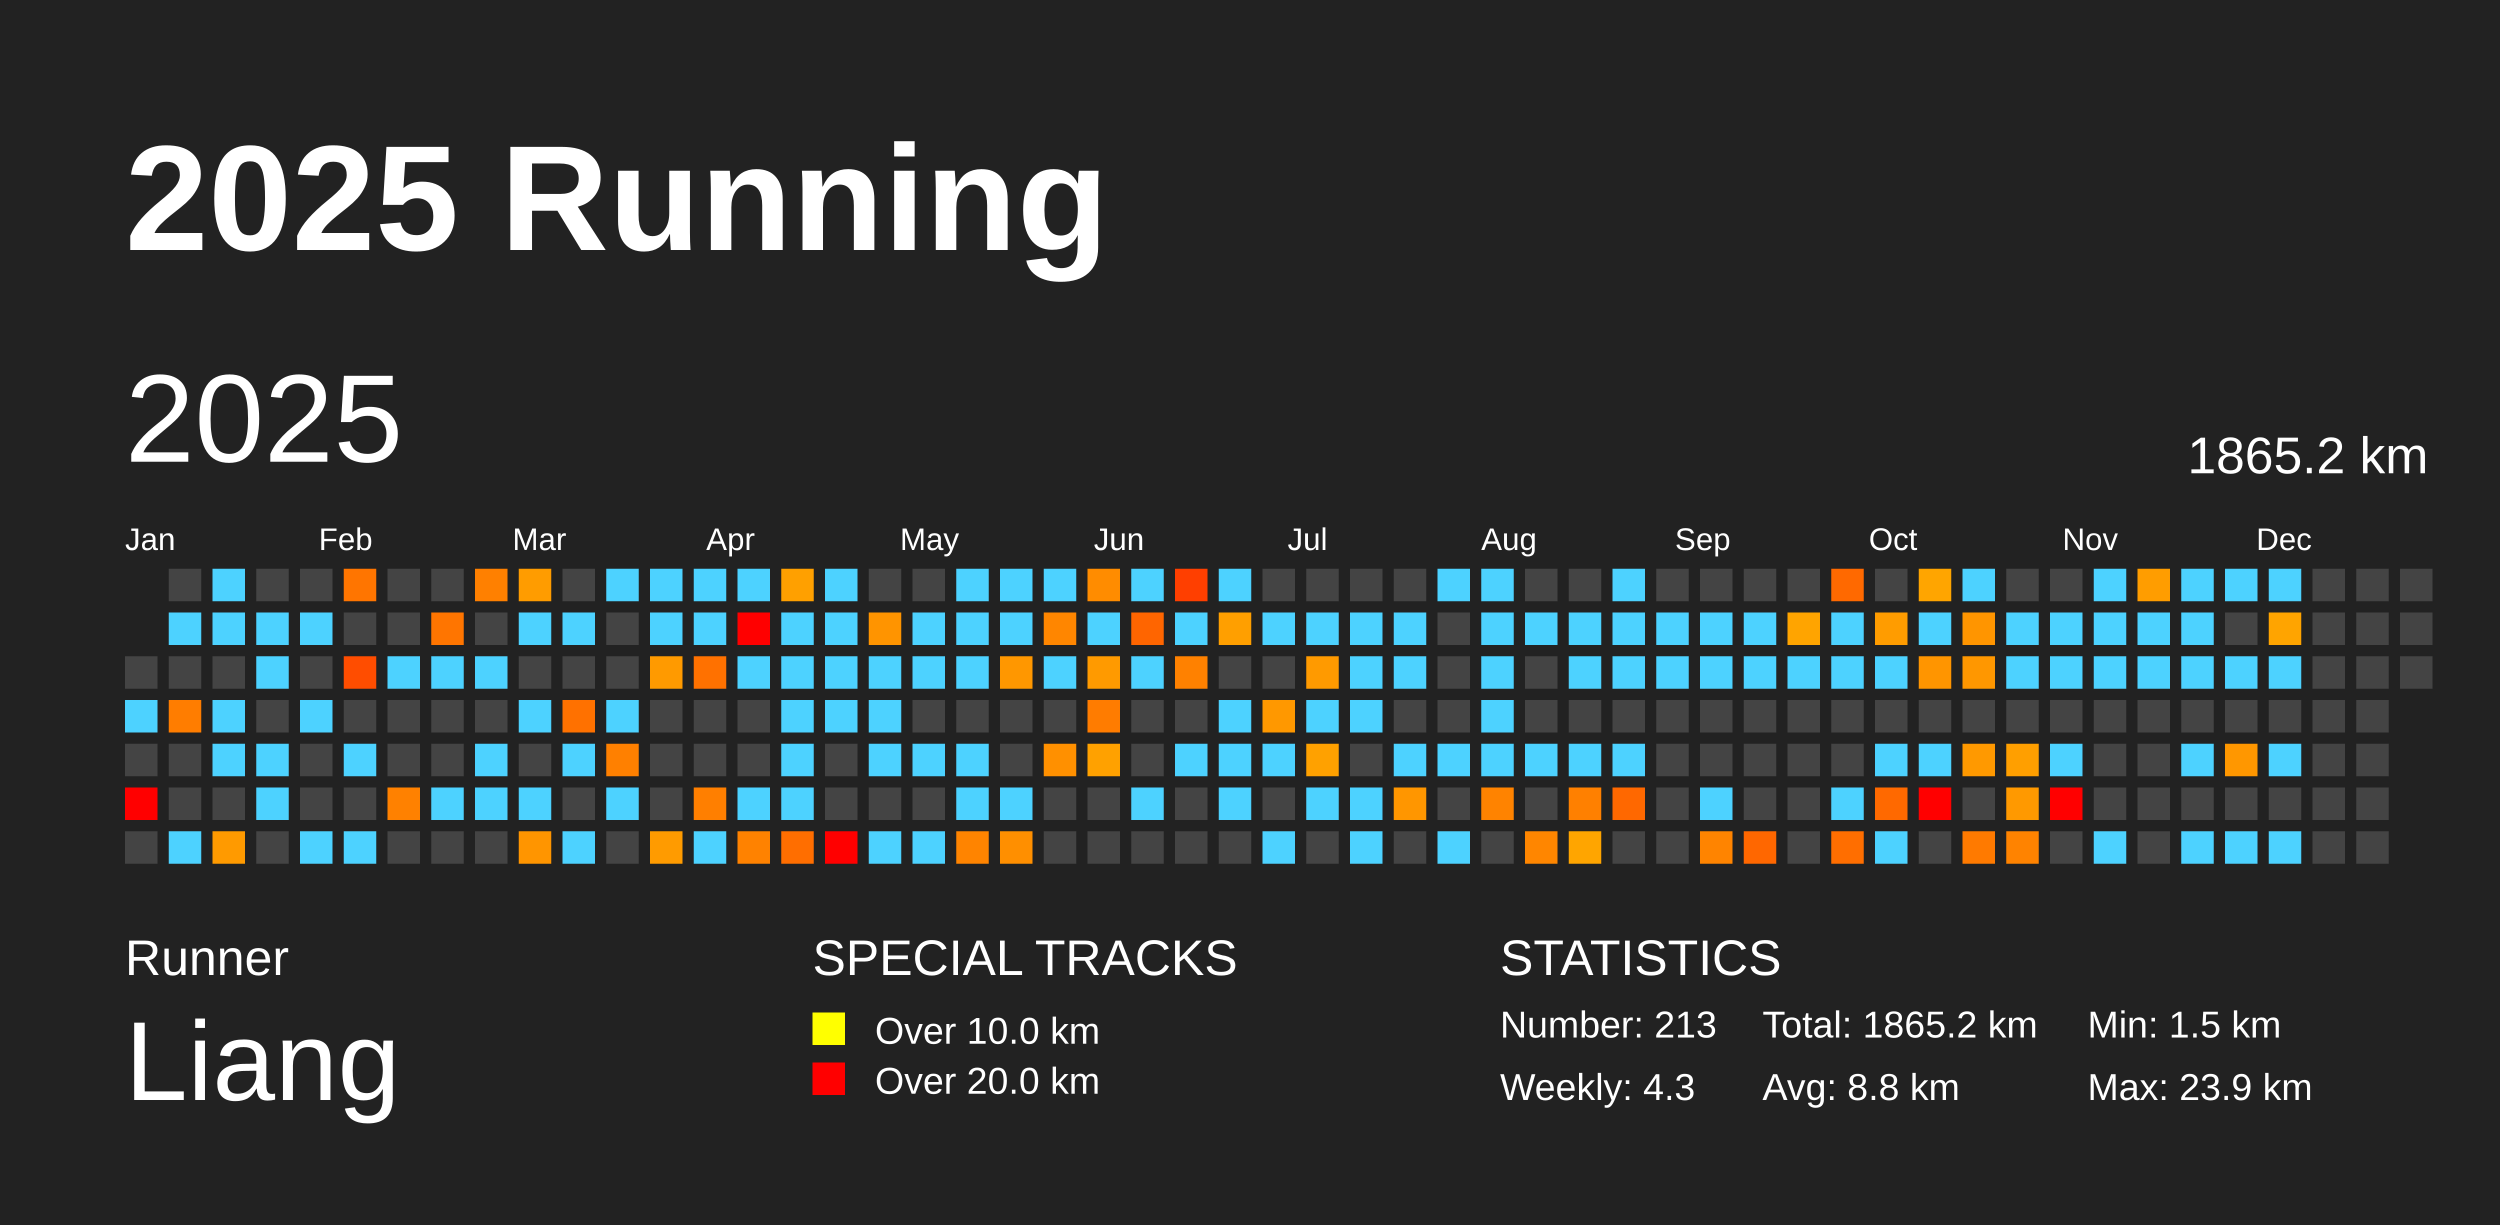
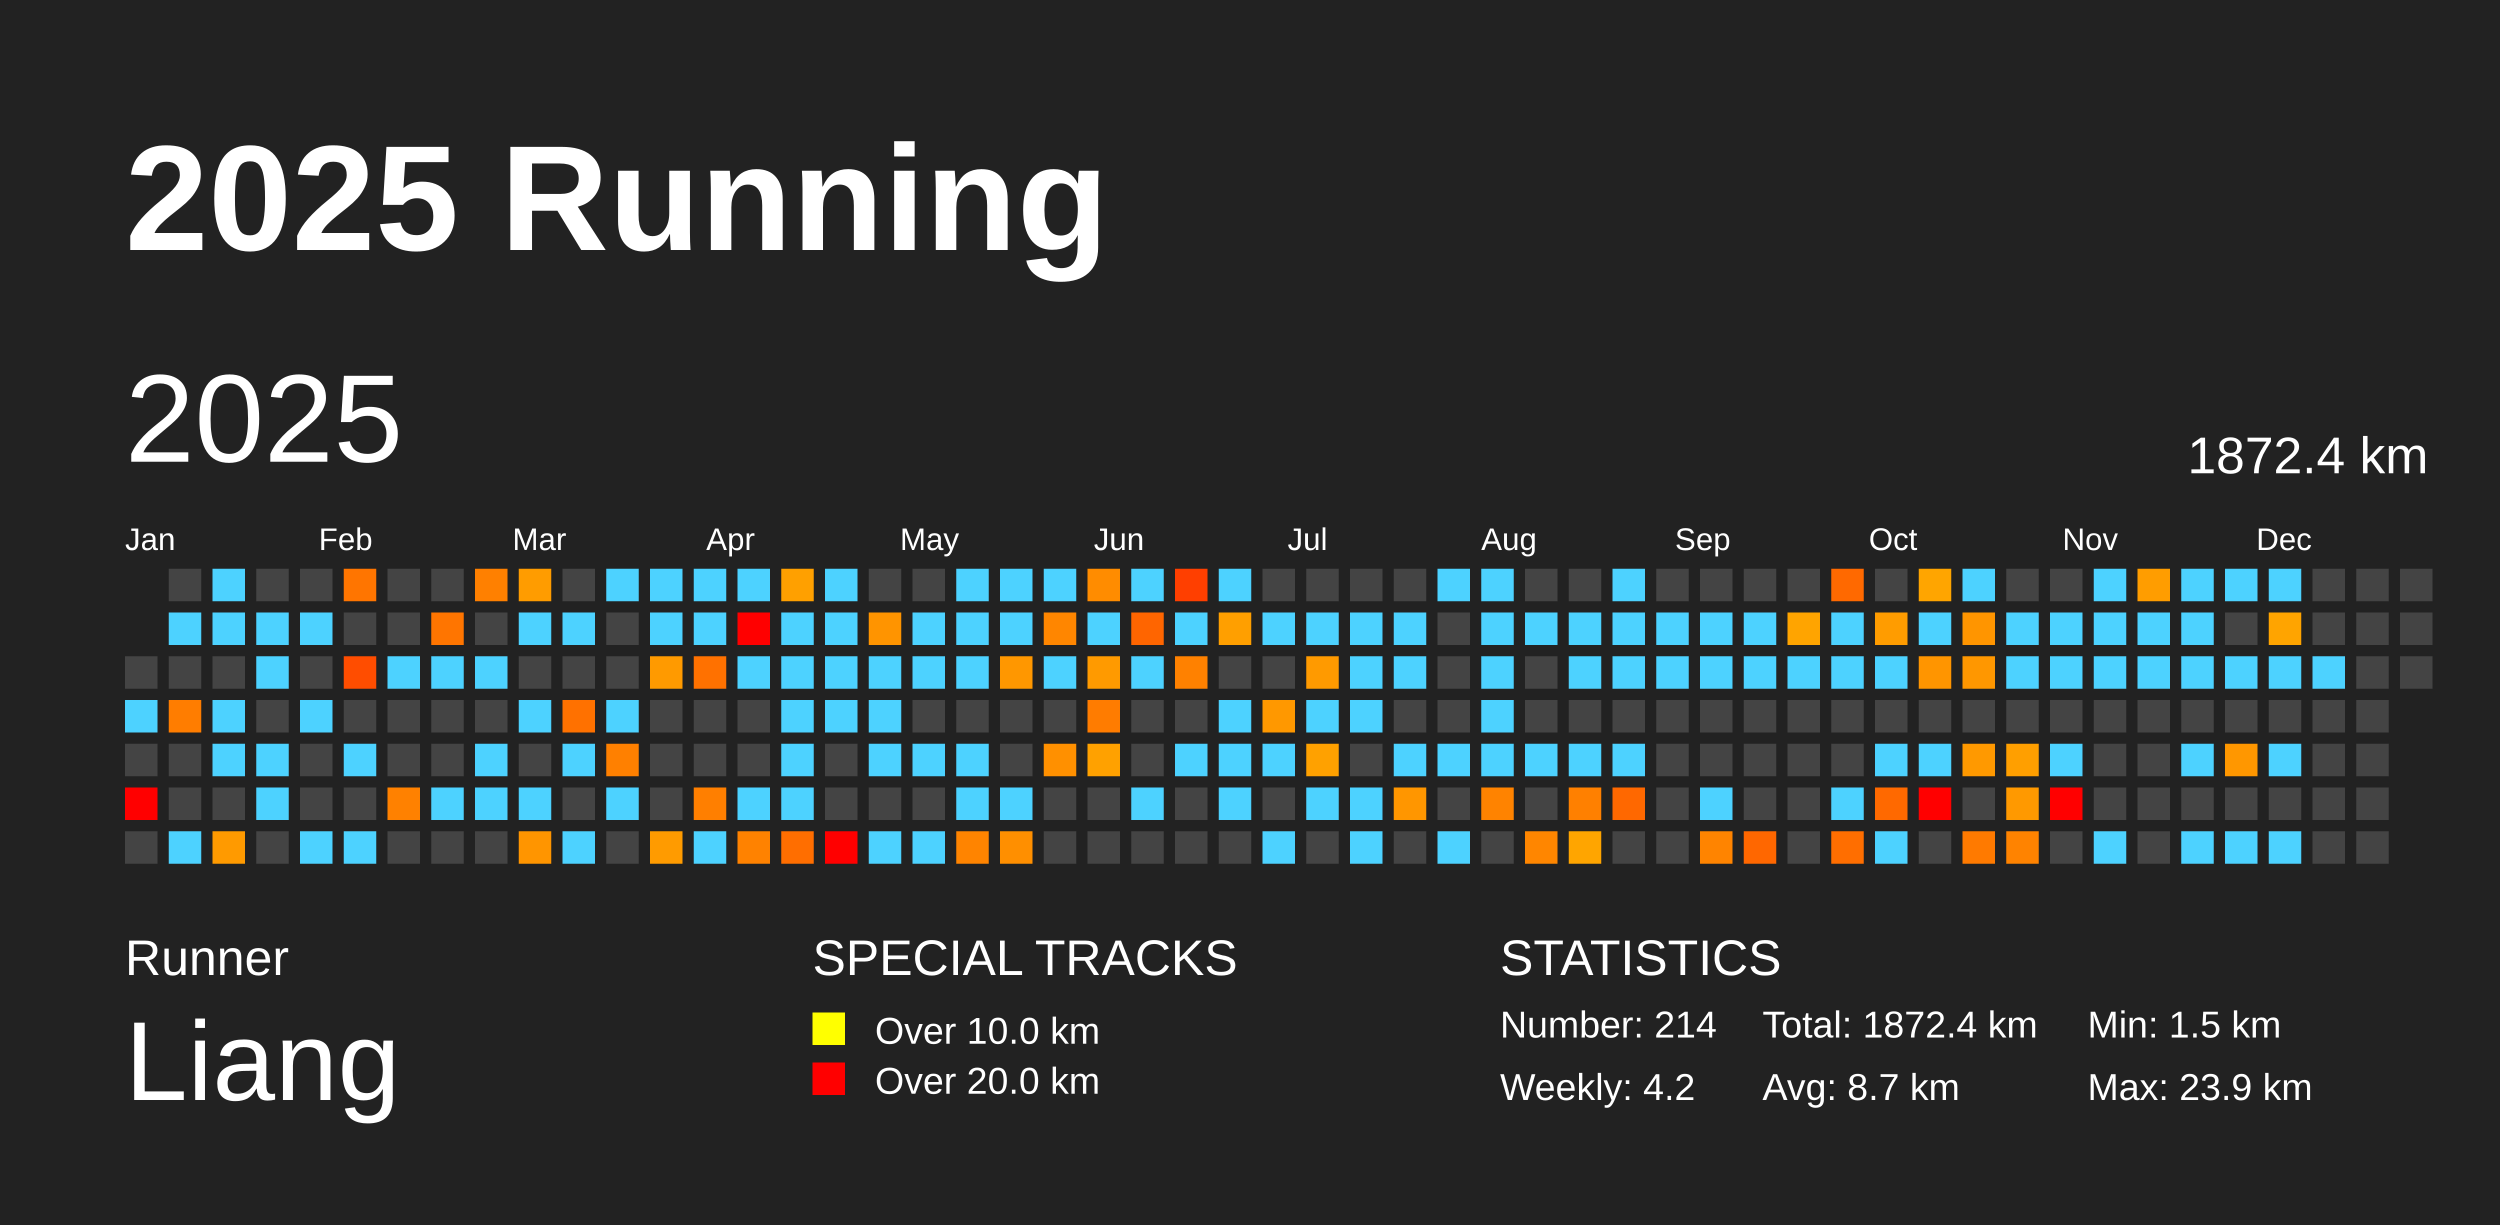
<svg xmlns="http://www.w3.org/2000/svg" baseProfile="full" height="98mm" version="1.1" viewBox="0,0,200,98" width="200mm">
  <defs />
  <rect fill="#222222" height="98" width="200" x="0" y="0" />
  <text fill="#FFFFFF" style="font-size:12px; font-family:Arial; font-weight:bold;" x="10" y="20">2025 Running</text>
  <text fill="#FFFFFF" style="font-size:4px; font-family:Arial" x="10" y="78">Runner</text>
  <text fill="#FFFFFF" style="font-size:9px; font-family:Arial" x="10" y="88">Liang</text>
  <text fill="#FFFFFF" style="font-size:4px; font-family:Arial" x="65" y="78">SPECIAL TRACKS</text>
  <rect fill="yellow" height="2.6" width="2.6" x="65" y="81" />
  <text fill="#FFFFFF" style="font-size:3px; font-family:Arial" x="70" y="83.5">Over 10.0 km</text>
  <rect fill="red" height="2.6" width="2.6" x="65" y="85" />
  <text fill="#FFFFFF" style="font-size:3px; font-family:Arial" x="70" y="87.5">Over 20.0 km</text>
  <text fill="#FFFFFF" style="font-size:4px; font-family:Arial" x="120" y="78">STATISTICS</text>
-   <text fill="#FFFFFF" style="font-size:3px; font-family:Arial" x="120" y="83">Number: 213</text>
-   <text fill="#FFFFFF" style="font-size:3px; font-family:Arial" x="120" y="88">Weekly: 4.3</text>
-   <text fill="#FFFFFF" style="font-size:3px; font-family:Arial" x="141" y="83">Total: 1865.2 km</text>
-   <text fill="#FFFFFF" style="font-size:3px; font-family:Arial" x="141" y="88">Avg: 8.8 km</text>
+   <text fill="#FFFFFF" style="font-size:3px; font-family:Arial" x="120" y="83">Number: 214</text>
+   <text fill="#FFFFFF" style="font-size:3px; font-family:Arial" x="120" y="88">Weekly: 4.2</text>
+   <text fill="#FFFFFF" style="font-size:3px; font-family:Arial" x="141" y="83">Total: 1872.4 km</text>
+   <text fill="#FFFFFF" style="font-size:3px; font-family:Arial" x="141" y="88">Avg: 8.7 km</text>
  <text fill="#FFFFFF" style="font-size:3px; font-family:Arial" x="167" y="83">Min: 1.5 km</text>
  <text fill="#FFFFFF" style="font-size:3px; font-family:Arial" x="167" y="88">Max: 23.9 km</text>
  <text dominant-baseline="hanging" fill="#FFFFFF" style="font-size:10.0px; font-family:Arial;" x="10" y="30">2025</text>
-   <text dominant-baseline="hanging" fill="#FFFFFF" style="font-size:4.125px; font-family:Arial;" x="175" y="35">1865.2 km</text>
+   <text dominant-baseline="hanging" fill="#FFFFFF" style="font-size:4.125px; font-family:Arial;" x="175" y="35">1872.4 km</text>
  <text fill="#FFFFFF" style="font-size:2.5px; font-family:Arial" x="10.0" y="44">Jan</text>
  <text fill="#FFFFFF" style="font-size:2.5px; font-family:Arial" x="25.5" y="44">Feb</text>
  <text fill="#FFFFFF" style="font-size:2.5px; font-family:Arial" x="41.0" y="44">Mar</text>
  <text fill="#FFFFFF" style="font-size:2.5px; font-family:Arial" x="56.5" y="44">Apr</text>
  <text fill="#FFFFFF" style="font-size:2.5px; font-family:Arial" x="72.0" y="44">May</text>
  <text fill="#FFFFFF" style="font-size:2.5px; font-family:Arial" x="87.5" y="44">Jun</text>
  <text fill="#FFFFFF" style="font-size:2.5px; font-family:Arial" x="103.0" y="44">Jul</text>
  <text fill="#FFFFFF" style="font-size:2.5px; font-family:Arial" x="118.5" y="44">Aug</text>
  <text fill="#FFFFFF" style="font-size:2.5px; font-family:Arial" x="134.0" y="44">Sep</text>
  <text fill="#FFFFFF" style="font-size:2.5px; font-family:Arial" x="149.5" y="44">Oct</text>
  <text fill="#FFFFFF" style="font-size:2.5px; font-family:Arial" x="165.0" y="44">Nov</text>
  <text fill="#FFFFFF" style="font-size:2.5px; font-family:Arial" x="180.5" y="44">Dec</text>
  <rect fill="#444444" height="2.6" width="2.6" x="10.0" y="52.5" />
  <rect fill="#4dd2ff" height="2.6" width="2.6" x="10.0" y="56.0" />
  <rect fill="#444444" height="2.6" width="2.6" x="10.0" y="59.5" />
  <rect fill="red" height="2.6" width="2.6" x="10.0" y="63.0" />
  <rect fill="#444444" height="2.6" width="2.6" x="10.0" y="66.5" />
  <rect fill="#444444" height="2.6" width="2.6" x="13.5" y="45.5" />
  <rect fill="#4dd2ff" height="2.6" width="2.6" x="13.5" y="49.0" />
  <rect fill="#444444" height="2.6" width="2.6" x="13.5" y="52.5" />
  <rect fill="#ff7d00" height="2.6" width="2.6" x="13.5" y="56.0" />
  <rect fill="#444444" height="2.6" width="2.6" x="13.5" y="59.5" />
  <rect fill="#444444" height="2.6" width="2.6" x="13.5" y="63.0" />
  <rect fill="#4dd2ff" height="2.6" width="2.6" x="13.5" y="66.5" />
  <rect fill="#4dd2ff" height="2.6" width="2.6" x="17.0" y="45.5" />
  <rect fill="#4dd2ff" height="2.6" width="2.6" x="17.0" y="49.0" />
  <rect fill="#444444" height="2.6" width="2.6" x="17.0" y="52.5" />
  <rect fill="#4dd2ff" height="2.6" width="2.6" x="17.0" y="56.0" />
  <rect fill="#4dd2ff" height="2.6" width="2.6" x="17.0" y="59.5" />
  <rect fill="#444444" height="2.6" width="2.6" x="17.0" y="63.0" />
  <rect fill="#ff9a00" height="2.6" width="2.6" x="17.0" y="66.5" />
  <rect fill="#444444" height="2.6" width="2.6" x="20.5" y="45.5" />
  <rect fill="#4dd2ff" height="2.6" width="2.6" x="20.5" y="49.0" />
  <rect fill="#4dd2ff" height="2.6" width="2.6" x="20.5" y="52.5" />
  <rect fill="#444444" height="2.6" width="2.6" x="20.5" y="56.0" />
  <rect fill="#4dd2ff" height="2.6" width="2.6" x="20.5" y="59.5" />
  <rect fill="#4dd2ff" height="2.6" width="2.6" x="20.5" y="63.0" />
  <rect fill="#444444" height="2.6" width="2.6" x="20.5" y="66.5" />
  <rect fill="#444444" height="2.6" width="2.6" x="24.0" y="45.5" />
  <rect fill="#4dd2ff" height="2.6" width="2.6" x="24.0" y="49.0" />
  <rect fill="#444444" height="2.6" width="2.6" x="24.0" y="52.5" />
  <rect fill="#4dd2ff" height="2.6" width="2.6" x="24.0" y="56.0" />
  <rect fill="#444444" height="2.6" width="2.6" x="24.0" y="59.5" />
  <rect fill="#444444" height="2.6" width="2.6" x="24.0" y="63.0" />
  <rect fill="#4dd2ff" height="2.6" width="2.6" x="24.0" y="66.5" />
  <rect fill="#ff7500" height="2.6" width="2.6" x="27.5" y="45.5" />
  <rect fill="#444444" height="2.6" width="2.6" x="27.5" y="49.0" />
  <rect fill="#ff4d00" height="2.6" width="2.6" x="27.5" y="52.5" />
  <rect fill="#444444" height="2.6" width="2.6" x="27.5" y="56.0" />
  <rect fill="#4dd2ff" height="2.6" width="2.6" x="27.5" y="59.5" />
  <rect fill="#444444" height="2.6" width="2.6" x="27.5" y="63.0" />
  <rect fill="#4dd2ff" height="2.6" width="2.6" x="27.5" y="66.5" />
  <rect fill="#444444" height="2.6" width="2.6" x="31.0" y="45.5" />
  <rect fill="#444444" height="2.6" width="2.6" x="31.0" y="49.0" />
  <rect fill="#4dd2ff" height="2.6" width="2.6" x="31.0" y="52.5" />
  <rect fill="#444444" height="2.6" width="2.6" x="31.0" y="56.0" />
  <rect fill="#444444" height="2.6" width="2.6" x="31.0" y="59.5" />
  <rect fill="#ff8100" height="2.6" width="2.6" x="31.0" y="63.0" />
  <rect fill="#444444" height="2.6" width="2.6" x="31.0" y="66.5" />
  <rect fill="#444444" height="2.6" width="2.6" x="34.5" y="45.5" />
  <rect fill="#ff7500" height="2.6" width="2.6" x="34.5" y="49.0" />
  <rect fill="#4dd2ff" height="2.6" width="2.6" x="34.5" y="52.5" />
  <rect fill="#444444" height="2.6" width="2.6" x="34.5" y="56.0" />
  <rect fill="#444444" height="2.6" width="2.6" x="34.5" y="59.5" />
  <rect fill="#4dd2ff" height="2.6" width="2.6" x="34.5" y="63.0" />
  <rect fill="#444444" height="2.6" width="2.6" x="34.5" y="66.5" />
  <rect fill="#ff8000" height="2.6" width="2.6" x="38.0" y="45.5" />
  <rect fill="#444444" height="2.6" width="2.6" x="38.0" y="49.0" />
  <rect fill="#4dd2ff" height="2.6" width="2.6" x="38.0" y="52.5" />
  <rect fill="#444444" height="2.6" width="2.6" x="38.0" y="56.0" />
  <rect fill="#4dd2ff" height="2.6" width="2.6" x="38.0" y="59.5" />
  <rect fill="#4dd2ff" height="2.6" width="2.6" x="38.0" y="63.0" />
  <rect fill="#444444" height="2.6" width="2.6" x="38.0" y="66.5" />
  <rect fill="#ff9c00" height="2.6" width="2.6" x="41.5" y="45.5" />
  <rect fill="#4dd2ff" height="2.6" width="2.6" x="41.5" y="49.0" />
  <rect fill="#444444" height="2.6" width="2.6" x="41.5" y="52.5" />
  <rect fill="#4dd2ff" height="2.6" width="2.6" x="41.5" y="56.0" />
  <rect fill="#444444" height="2.6" width="2.6" x="41.5" y="59.5" />
  <rect fill="#4dd2ff" height="2.6" width="2.6" x="41.5" y="63.0" />
  <rect fill="#ff9500" height="2.6" width="2.6" x="41.5" y="66.5" />
  <rect fill="#444444" height="2.6" width="2.6" x="45.0" y="45.5" />
  <rect fill="#4dd2ff" height="2.6" width="2.6" x="45.0" y="49.0" />
  <rect fill="#444444" height="2.6" width="2.6" x="45.0" y="52.5" />
  <rect fill="#ff7100" height="2.6" width="2.6" x="45.0" y="56.0" />
  <rect fill="#4dd2ff" height="2.6" width="2.6" x="45.0" y="59.5" />
  <rect fill="#444444" height="2.6" width="2.6" x="45.0" y="63.0" />
  <rect fill="#4dd2ff" height="2.6" width="2.6" x="45.0" y="66.5" />
  <rect fill="#4dd2ff" height="2.6" width="2.6" x="48.5" y="45.5" />
  <rect fill="#444444" height="2.6" width="2.6" x="48.5" y="49.0" />
  <rect fill="#444444" height="2.6" width="2.6" x="48.5" y="52.5" />
  <rect fill="#4dd2ff" height="2.6" width="2.6" x="48.5" y="56.0" />
  <rect fill="#ff8000" height="2.6" width="2.6" x="48.5" y="59.5" />
  <rect fill="#4dd2ff" height="2.6" width="2.6" x="48.5" y="63.0" />
  <rect fill="#444444" height="2.6" width="2.6" x="48.5" y="66.5" />
  <rect fill="#4dd2ff" height="2.6" width="2.6" x="52.0" y="45.5" />
  <rect fill="#4dd2ff" height="2.6" width="2.6" x="52.0" y="49.0" />
  <rect fill="#ff9a00" height="2.6" width="2.6" x="52.0" y="52.5" />
  <rect fill="#444444" height="2.6" width="2.6" x="52.0" y="56.0" />
  <rect fill="#444444" height="2.6" width="2.6" x="52.0" y="59.5" />
  <rect fill="#444444" height="2.6" width="2.6" x="52.0" y="63.0" />
  <rect fill="#ff9b00" height="2.6" width="2.6" x="52.0" y="66.5" />
  <rect fill="#4dd2ff" height="2.6" width="2.6" x="55.5" y="45.5" />
  <rect fill="#4dd2ff" height="2.6" width="2.6" x="55.5" y="49.0" />
  <rect fill="#ff7100" height="2.6" width="2.6" x="55.5" y="52.5" />
  <rect fill="#444444" height="2.6" width="2.6" x="55.5" y="56.0" />
  <rect fill="#444444" height="2.6" width="2.6" x="55.5" y="59.5" />
  <rect fill="#ff7f00" height="2.6" width="2.6" x="55.5" y="63.0" />
  <rect fill="#4dd2ff" height="2.6" width="2.6" x="55.5" y="66.5" />
  <rect fill="#4dd2ff" height="2.6" width="2.6" x="59.0" y="45.5" />
  <rect fill="red" height="2.6" width="2.6" x="59.0" y="49.0" />
  <rect fill="#4dd2ff" height="2.6" width="2.6" x="59.0" y="52.5" />
  <rect fill="#444444" height="2.6" width="2.6" x="59.0" y="56.0" />
  <rect fill="#444444" height="2.6" width="2.6" x="59.0" y="59.5" />
  <rect fill="#4dd2ff" height="2.6" width="2.6" x="59.0" y="63.0" />
  <rect fill="#ff8200" height="2.6" width="2.6" x="59.0" y="66.5" />
  <rect fill="#ffa000" height="2.6" width="2.6" x="62.5" y="45.5" />
  <rect fill="#4dd2ff" height="2.6" width="2.6" x="62.5" y="49.0" />
  <rect fill="#4dd2ff" height="2.6" width="2.6" x="62.5" y="52.5" />
  <rect fill="#4dd2ff" height="2.6" width="2.6" x="62.5" y="56.0" />
  <rect fill="#4dd2ff" height="2.6" width="2.6" x="62.5" y="59.5" />
  <rect fill="#4dd2ff" height="2.6" width="2.6" x="62.5" y="63.0" />
  <rect fill="#ff6e00" height="2.6" width="2.6" x="62.5" y="66.5" />
  <rect fill="#4dd2ff" height="2.6" width="2.6" x="66.0" y="45.5" />
  <rect fill="#4dd2ff" height="2.6" width="2.6" x="66.0" y="49.0" />
  <rect fill="#4dd2ff" height="2.6" width="2.6" x="66.0" y="52.5" />
  <rect fill="#4dd2ff" height="2.6" width="2.6" x="66.0" y="56.0" />
  <rect fill="#444444" height="2.6" width="2.6" x="66.0" y="59.5" />
  <rect fill="#444444" height="2.6" width="2.6" x="66.0" y="63.0" />
  <rect fill="red" height="2.6" width="2.6" x="66.0" y="66.5" />
  <rect fill="#444444" height="2.6" width="2.6" x="69.5" y="45.5" />
  <rect fill="#ff9400" height="2.6" width="2.6" x="69.5" y="49.0" />
  <rect fill="#4dd2ff" height="2.6" width="2.6" x="69.5" y="52.5" />
  <rect fill="#4dd2ff" height="2.6" width="2.6" x="69.5" y="56.0" />
  <rect fill="#4dd2ff" height="2.6" width="2.6" x="69.5" y="59.5" />
  <rect fill="#444444" height="2.6" width="2.6" x="69.5" y="63.0" />
  <rect fill="#4dd2ff" height="2.6" width="2.6" x="69.5" y="66.5" />
  <rect fill="#444444" height="2.6" width="2.6" x="73.0" y="45.5" />
  <rect fill="#4dd2ff" height="2.6" width="2.6" x="73.0" y="49.0" />
  <rect fill="#4dd2ff" height="2.6" width="2.6" x="73.0" y="52.5" />
  <rect fill="#444444" height="2.6" width="2.6" x="73.0" y="56.0" />
  <rect fill="#4dd2ff" height="2.6" width="2.6" x="73.0" y="59.5" />
  <rect fill="#444444" height="2.6" width="2.6" x="73.0" y="63.0" />
  <rect fill="#4dd2ff" height="2.6" width="2.6" x="73.0" y="66.5" />
  <rect fill="#4dd2ff" height="2.6" width="2.6" x="76.5" y="45.5" />
  <rect fill="#4dd2ff" height="2.6" width="2.6" x="76.5" y="49.0" />
  <rect fill="#4dd2ff" height="2.6" width="2.6" x="76.5" y="52.5" />
  <rect fill="#444444" height="2.6" width="2.6" x="76.5" y="56.0" />
  <rect fill="#4dd2ff" height="2.6" width="2.6" x="76.5" y="59.5" />
  <rect fill="#4dd2ff" height="2.6" width="2.6" x="76.5" y="63.0" />
  <rect fill="#ff8400" height="2.6" width="2.6" x="76.5" y="66.5" />
  <rect fill="#4dd2ff" height="2.6" width="2.6" x="80.0" y="45.5" />
  <rect fill="#4dd2ff" height="2.6" width="2.6" x="80.0" y="49.0" />
  <rect fill="#ff9700" height="2.6" width="2.6" x="80.0" y="52.5" />
  <rect fill="#444444" height="2.6" width="2.6" x="80.0" y="56.0" />
  <rect fill="#444444" height="2.6" width="2.6" x="80.0" y="59.5" />
  <rect fill="#4dd2ff" height="2.6" width="2.6" x="80.0" y="63.0" />
  <rect fill="#ff8f00" height="2.6" width="2.6" x="80.0" y="66.5" />
  <rect fill="#4dd2ff" height="2.6" width="2.6" x="83.5" y="45.5" />
  <rect fill="#ff8600" height="2.6" width="2.6" x="83.5" y="49.0" />
  <rect fill="#4dd2ff" height="2.6" width="2.6" x="83.5" y="52.5" />
  <rect fill="#444444" height="2.6" width="2.6" x="83.5" y="56.0" />
  <rect fill="#ff9000" height="2.6" width="2.6" x="83.5" y="59.5" />
  <rect fill="#444444" height="2.6" width="2.6" x="83.5" y="63.0" />
  <rect fill="#444444" height="2.6" width="2.6" x="83.5" y="66.5" />
  <rect fill="#ff8c00" height="2.6" width="2.6" x="87.0" y="45.5" />
  <rect fill="#4dd2ff" height="2.6" width="2.6" x="87.0" y="49.0" />
  <rect fill="#ff9a00" height="2.6" width="2.6" x="87.0" y="52.5" />
  <rect fill="#ff7c00" height="2.6" width="2.6" x="87.0" y="56.0" />
  <rect fill="#ffa100" height="2.6" width="2.6" x="87.0" y="59.5" />
  <rect fill="#444444" height="2.6" width="2.6" x="87.0" y="63.0" />
  <rect fill="#444444" height="2.6" width="2.6" x="87.0" y="66.5" />
  <rect fill="#4dd2ff" height="2.6" width="2.6" x="90.5" y="45.5" />
  <rect fill="#ff6500" height="2.6" width="2.6" x="90.5" y="49.0" />
  <rect fill="#4dd2ff" height="2.6" width="2.6" x="90.5" y="52.5" />
  <rect fill="#444444" height="2.6" width="2.6" x="90.5" y="56.0" />
  <rect fill="#444444" height="2.6" width="2.6" x="90.5" y="59.5" />
  <rect fill="#4dd2ff" height="2.6" width="2.6" x="90.5" y="63.0" />
  <rect fill="#444444" height="2.6" width="2.6" x="90.5" y="66.5" />
  <rect fill="#ff3f00" height="2.6" width="2.6" x="94.0" y="45.5" />
  <rect fill="#4dd2ff" height="2.6" width="2.6" x="94.0" y="49.0" />
  <rect fill="#ff8100" height="2.6" width="2.6" x="94.0" y="52.5" />
  <rect fill="#444444" height="2.6" width="2.6" x="94.0" y="56.0" />
  <rect fill="#4dd2ff" height="2.6" width="2.6" x="94.0" y="59.5" />
  <rect fill="#444444" height="2.6" width="2.6" x="94.0" y="63.0" />
  <rect fill="#444444" height="2.6" width="2.6" x="94.0" y="66.5" />
  <rect fill="#4dd2ff" height="2.6" width="2.6" x="97.5" y="45.5" />
  <rect fill="#ff9f00" height="2.6" width="2.6" x="97.5" y="49.0" />
  <rect fill="#444444" height="2.6" width="2.6" x="97.5" y="52.5" />
  <rect fill="#4dd2ff" height="2.6" width="2.6" x="97.5" y="56.0" />
  <rect fill="#4dd2ff" height="2.6" width="2.6" x="97.5" y="59.5" />
  <rect fill="#4dd2ff" height="2.6" width="2.6" x="97.5" y="63.0" />
  <rect fill="#444444" height="2.6" width="2.6" x="97.5" y="66.5" />
  <rect fill="#444444" height="2.6" width="2.6" x="101.0" y="45.5" />
  <rect fill="#4dd2ff" height="2.6" width="2.6" x="101.0" y="49.0" />
  <rect fill="#444444" height="2.6" width="2.6" x="101.0" y="52.5" />
  <rect fill="#ff9800" height="2.6" width="2.6" x="101.0" y="56.0" />
  <rect fill="#4dd2ff" height="2.6" width="2.6" x="101.0" y="59.5" />
  <rect fill="#444444" height="2.6" width="2.6" x="101.0" y="63.0" />
  <rect fill="#4dd2ff" height="2.6" width="2.6" x="101.0" y="66.5" />
  <rect fill="#444444" height="2.6" width="2.6" x="104.5" y="45.5" />
  <rect fill="#4dd2ff" height="2.6" width="2.6" x="104.5" y="49.0" />
  <rect fill="#ff9a00" height="2.6" width="2.6" x="104.5" y="52.5" />
  <rect fill="#4dd2ff" height="2.6" width="2.6" x="104.5" y="56.0" />
  <rect fill="#ffa100" height="2.6" width="2.6" x="104.5" y="59.5" />
  <rect fill="#4dd2ff" height="2.6" width="2.6" x="104.5" y="63.0" />
  <rect fill="#444444" height="2.6" width="2.6" x="104.5" y="66.5" />
  <rect fill="#444444" height="2.6" width="2.6" x="108.0" y="45.5" />
  <rect fill="#4dd2ff" height="2.6" width="2.6" x="108.0" y="49.0" />
  <rect fill="#4dd2ff" height="2.6" width="2.6" x="108.0" y="52.5" />
  <rect fill="#4dd2ff" height="2.6" width="2.6" x="108.0" y="56.0" />
  <rect fill="#444444" height="2.6" width="2.6" x="108.0" y="59.5" />
  <rect fill="#4dd2ff" height="2.6" width="2.6" x="108.0" y="63.0" />
  <rect fill="#4dd2ff" height="2.6" width="2.6" x="108.0" y="66.5" />
  <rect fill="#444444" height="2.6" width="2.6" x="111.5" y="45.5" />
  <rect fill="#4dd2ff" height="2.6" width="2.6" x="111.5" y="49.0" />
  <rect fill="#4dd2ff" height="2.6" width="2.6" x="111.5" y="52.5" />
  <rect fill="#444444" height="2.6" width="2.6" x="111.5" y="56.0" />
  <rect fill="#4dd2ff" height="2.6" width="2.6" x="111.5" y="59.5" />
  <rect fill="#ff9600" height="2.6" width="2.6" x="111.5" y="63.0" />
  <rect fill="#444444" height="2.6" width="2.6" x="111.5" y="66.5" />
  <rect fill="#4dd2ff" height="2.6" width="2.6" x="115.0" y="45.5" />
  <rect fill="#444444" height="2.6" width="2.6" x="115.0" y="49.0" />
  <rect fill="#444444" height="2.6" width="2.6" x="115.0" y="52.5" />
  <rect fill="#444444" height="2.6" width="2.6" x="115.0" y="56.0" />
  <rect fill="#4dd2ff" height="2.6" width="2.6" x="115.0" y="59.5" />
  <rect fill="#444444" height="2.6" width="2.6" x="115.0" y="63.0" />
  <rect fill="#4dd2ff" height="2.6" width="2.6" x="115.0" y="66.5" />
  <rect fill="#4dd2ff" height="2.6" width="2.6" x="118.5" y="45.5" />
  <rect fill="#4dd2ff" height="2.6" width="2.6" x="118.5" y="49.0" />
  <rect fill="#4dd2ff" height="2.6" width="2.6" x="118.5" y="52.5" />
  <rect fill="#4dd2ff" height="2.6" width="2.6" x="118.5" y="56.0" />
  <rect fill="#4dd2ff" height="2.6" width="2.6" x="118.5" y="59.5" />
  <rect fill="#ff8300" height="2.6" width="2.6" x="118.5" y="63.0" />
  <rect fill="#444444" height="2.6" width="2.6" x="118.5" y="66.5" />
  <rect fill="#444444" height="2.6" width="2.6" x="122.0" y="45.5" />
  <rect fill="#4dd2ff" height="2.6" width="2.6" x="122.0" y="49.0" />
  <rect fill="#444444" height="2.6" width="2.6" x="122.0" y="52.5" />
  <rect fill="#444444" height="2.6" width="2.6" x="122.0" y="56.0" />
  <rect fill="#4dd2ff" height="2.6" width="2.6" x="122.0" y="59.5" />
  <rect fill="#444444" height="2.6" width="2.6" x="122.0" y="63.0" />
  <rect fill="#ff8600" height="2.6" width="2.6" x="122.0" y="66.5" />
  <rect fill="#444444" height="2.6" width="2.6" x="125.5" y="45.5" />
  <rect fill="#4dd2ff" height="2.6" width="2.6" x="125.5" y="49.0" />
  <rect fill="#4dd2ff" height="2.6" width="2.6" x="125.5" y="52.5" />
  <rect fill="#444444" height="2.6" width="2.6" x="125.5" y="56.0" />
  <rect fill="#4dd2ff" height="2.6" width="2.6" x="125.5" y="59.5" />
  <rect fill="#ff8000" height="2.6" width="2.6" x="125.5" y="63.0" />
  <rect fill="#ffa500" height="2.6" width="2.6" x="125.5" y="66.5" />
  <rect fill="#4dd2ff" height="2.6" width="2.6" x="129.0" y="45.5" />
  <rect fill="#4dd2ff" height="2.6" width="2.6" x="129.0" y="49.0" />
  <rect fill="#4dd2ff" height="2.6" width="2.6" x="129.0" y="52.5" />
  <rect fill="#444444" height="2.6" width="2.6" x="129.0" y="56.0" />
  <rect fill="#4dd2ff" height="2.6" width="2.6" x="129.0" y="59.5" />
  <rect fill="#ff6800" height="2.6" width="2.6" x="129.0" y="63.0" />
  <rect fill="#444444" height="2.6" width="2.6" x="129.0" y="66.5" />
  <rect fill="#444444" height="2.6" width="2.6" x="132.5" y="45.5" />
  <rect fill="#4dd2ff" height="2.6" width="2.6" x="132.5" y="49.0" />
  <rect fill="#4dd2ff" height="2.6" width="2.6" x="132.5" y="52.5" />
  <rect fill="#444444" height="2.6" width="2.6" x="132.5" y="56.0" />
  <rect fill="#444444" height="2.6" width="2.6" x="132.5" y="59.5" />
  <rect fill="#444444" height="2.6" width="2.6" x="132.5" y="63.0" />
  <rect fill="#444444" height="2.6" width="2.6" x="132.5" y="66.5" />
  <rect fill="#444444" height="2.6" width="2.6" x="136.0" y="45.5" />
  <rect fill="#4dd2ff" height="2.6" width="2.6" x="136.0" y="49.0" />
  <rect fill="#4dd2ff" height="2.6" width="2.6" x="136.0" y="52.5" />
  <rect fill="#444444" height="2.6" width="2.6" x="136.0" y="56.0" />
  <rect fill="#444444" height="2.6" width="2.6" x="136.0" y="59.5" />
  <rect fill="#4dd2ff" height="2.6" width="2.6" x="136.0" y="63.0" />
  <rect fill="#ff8400" height="2.6" width="2.6" x="136.0" y="66.5" />
  <rect fill="#444444" height="2.6" width="2.6" x="139.5" y="45.5" />
  <rect fill="#4dd2ff" height="2.6" width="2.6" x="139.5" y="49.0" />
  <rect fill="#4dd2ff" height="2.6" width="2.6" x="139.5" y="52.5" />
  <rect fill="#444444" height="2.6" width="2.6" x="139.5" y="56.0" />
  <rect fill="#444444" height="2.6" width="2.6" x="139.5" y="59.5" />
  <rect fill="#444444" height="2.6" width="2.6" x="139.5" y="63.0" />
  <rect fill="#ff6700" height="2.6" width="2.6" x="139.5" y="66.5" />
  <rect fill="#444444" height="2.6" width="2.6" x="143.0" y="45.5" />
  <rect fill="#ffa400" height="2.6" width="2.6" x="143.0" y="49.0" />
  <rect fill="#4dd2ff" height="2.6" width="2.6" x="143.0" y="52.5" />
  <rect fill="#444444" height="2.6" width="2.6" x="143.0" y="56.0" />
  <rect fill="#444444" height="2.6" width="2.6" x="143.0" y="59.5" />
  <rect fill="#444444" height="2.6" width="2.6" x="143.0" y="63.0" />
  <rect fill="#444444" height="2.6" width="2.6" x="143.0" y="66.5" />
  <rect fill="#ff6900" height="2.6" width="2.6" x="146.5" y="45.5" />
  <rect fill="#4dd2ff" height="2.6" width="2.6" x="146.5" y="49.0" />
  <rect fill="#4dd2ff" height="2.6" width="2.6" x="146.5" y="52.5" />
  <rect fill="#444444" height="2.6" width="2.6" x="146.5" y="56.0" />
  <rect fill="#444444" height="2.6" width="2.6" x="146.5" y="59.5" />
  <rect fill="#4dd2ff" height="2.6" width="2.6" x="146.5" y="63.0" />
  <rect fill="#ff6e00" height="2.6" width="2.6" x="146.5" y="66.5" />
  <rect fill="#444444" height="2.6" width="2.6" x="150.0" y="45.5" />
  <rect fill="#ff9c00" height="2.6" width="2.6" x="150.0" y="49.0" />
  <rect fill="#4dd2ff" height="2.6" width="2.6" x="150.0" y="52.5" />
  <rect fill="#444444" height="2.6" width="2.6" x="150.0" y="56.0" />
  <rect fill="#4dd2ff" height="2.6" width="2.6" x="150.0" y="59.5" />
  <rect fill="#ff6900" height="2.6" width="2.6" x="150.0" y="63.0" />
  <rect fill="#4dd2ff" height="2.6" width="2.6" x="150.0" y="66.5" />
  <rect fill="#ffa500" height="2.6" width="2.6" x="153.5" y="45.5" />
  <rect fill="#4dd2ff" height="2.6" width="2.6" x="153.5" y="49.0" />
  <rect fill="#ff9500" height="2.6" width="2.6" x="153.5" y="52.5" />
  <rect fill="#444444" height="2.6" width="2.6" x="153.5" y="56.0" />
  <rect fill="#4dd2ff" height="2.6" width="2.6" x="153.5" y="59.5" />
  <rect fill="red" height="2.6" width="2.6" x="153.5" y="63.0" />
  <rect fill="#444444" height="2.6" width="2.6" x="153.5" y="66.5" />
  <rect fill="#4dd2ff" height="2.6" width="2.6" x="157.0" y="45.5" />
  <rect fill="#ff9500" height="2.6" width="2.6" x="157.0" y="49.0" />
  <rect fill="#ff9700" height="2.6" width="2.6" x="157.0" y="52.5" />
  <rect fill="#444444" height="2.6" width="2.6" x="157.0" y="56.0" />
  <rect fill="#ff9900" height="2.6" width="2.6" x="157.0" y="59.5" />
  <rect fill="#444444" height="2.6" width="2.6" x="157.0" y="63.0" />
  <rect fill="#ff7a00" height="2.6" width="2.6" x="157.0" y="66.5" />
  <rect fill="#444444" height="2.6" width="2.6" x="160.5" y="45.5" />
  <rect fill="#4dd2ff" height="2.6" width="2.6" x="160.5" y="49.0" />
  <rect fill="#4dd2ff" height="2.6" width="2.6" x="160.5" y="52.5" />
  <rect fill="#444444" height="2.6" width="2.6" x="160.5" y="56.0" />
  <rect fill="#ff9f00" height="2.6" width="2.6" x="160.5" y="59.5" />
  <rect fill="#ff9900" height="2.6" width="2.6" x="160.5" y="63.0" />
  <rect fill="#ff8300" height="2.6" width="2.6" x="160.5" y="66.5" />
  <rect fill="#444444" height="2.6" width="2.6" x="164.0" y="45.5" />
  <rect fill="#4dd2ff" height="2.6" width="2.6" x="164.0" y="49.0" />
  <rect fill="#4dd2ff" height="2.6" width="2.6" x="164.0" y="52.5" />
  <rect fill="#444444" height="2.6" width="2.6" x="164.0" y="56.0" />
  <rect fill="#4dd2ff" height="2.6" width="2.6" x="164.0" y="59.5" />
  <rect fill="red" height="2.6" width="2.6" x="164.0" y="63.0" />
  <rect fill="#444444" height="2.6" width="2.6" x="164.0" y="66.5" />
  <rect fill="#4dd2ff" height="2.6" width="2.6" x="167.5" y="45.5" />
  <rect fill="#4dd2ff" height="2.6" width="2.6" x="167.5" y="49.0" />
  <rect fill="#4dd2ff" height="2.6" width="2.6" x="167.5" y="52.5" />
  <rect fill="#444444" height="2.6" width="2.6" x="167.5" y="56.0" />
  <rect fill="#444444" height="2.6" width="2.6" x="167.5" y="59.5" />
  <rect fill="#444444" height="2.6" width="2.6" x="167.5" y="63.0" />
  <rect fill="#4dd2ff" height="2.6" width="2.6" x="167.5" y="66.5" />
  <rect fill="#ff9d00" height="2.6" width="2.6" x="171.0" y="45.5" />
  <rect fill="#4dd2ff" height="2.6" width="2.6" x="171.0" y="49.0" />
  <rect fill="#4dd2ff" height="2.6" width="2.6" x="171.0" y="52.5" />
  <rect fill="#444444" height="2.6" width="2.6" x="171.0" y="56.0" />
  <rect fill="#444444" height="2.6" width="2.6" x="171.0" y="59.5" />
  <rect fill="#444444" height="2.6" width="2.6" x="171.0" y="63.0" />
  <rect fill="#444444" height="2.6" width="2.6" x="171.0" y="66.5" />
  <rect fill="#4dd2ff" height="2.6" width="2.6" x="174.5" y="45.5" />
  <rect fill="#4dd2ff" height="2.6" width="2.6" x="174.5" y="49.0" />
  <rect fill="#4dd2ff" height="2.6" width="2.6" x="174.5" y="52.5" />
  <rect fill="#444444" height="2.6" width="2.6" x="174.5" y="56.0" />
  <rect fill="#4dd2ff" height="2.6" width="2.6" x="174.5" y="59.5" />
  <rect fill="#444444" height="2.6" width="2.6" x="174.5" y="63.0" />
  <rect fill="#4dd2ff" height="2.6" width="2.6" x="174.5" y="66.5" />
  <rect fill="#4dd2ff" height="2.6" width="2.6" x="178.0" y="45.5" />
  <rect fill="#444444" height="2.6" width="2.6" x="178.0" y="49.0" />
  <rect fill="#4dd2ff" height="2.6" width="2.6" x="178.0" y="52.5" />
  <rect fill="#444444" height="2.6" width="2.6" x="178.0" y="56.0" />
  <rect fill="#ff9700" height="2.6" width="2.6" x="178.0" y="59.5" />
  <rect fill="#444444" height="2.6" width="2.6" x="178.0" y="63.0" />
  <rect fill="#4dd2ff" height="2.6" width="2.6" x="178.0" y="66.5" />
  <rect fill="#4dd2ff" height="2.6" width="2.6" x="181.5" y="45.5" />
  <rect fill="#ffa400" height="2.6" width="2.6" x="181.5" y="49.0" />
  <rect fill="#4dd2ff" height="2.6" width="2.6" x="181.5" y="52.5" />
  <rect fill="#444444" height="2.6" width="2.6" x="181.5" y="56.0" />
  <rect fill="#4dd2ff" height="2.6" width="2.6" x="181.5" y="59.5" />
  <rect fill="#444444" height="2.6" width="2.6" x="181.5" y="63.0" />
  <rect fill="#4dd2ff" height="2.6" width="2.6" x="181.5" y="66.5" />
  <rect fill="#444444" height="2.6" width="2.6" x="185.0" y="45.5" />
  <rect fill="#444444" height="2.6" width="2.6" x="185.0" y="49.0" />
-   <rect fill="#444444" height="2.6" width="2.6" x="185.0" y="52.5" />
+   <rect fill="#4dd2ff" height="2.6" width="2.6" x="185.0" y="52.5" />
  <rect fill="#444444" height="2.6" width="2.6" x="185.0" y="56.0" />
  <rect fill="#444444" height="2.6" width="2.6" x="185.0" y="59.5" />
  <rect fill="#444444" height="2.6" width="2.6" x="185.0" y="63.0" />
  <rect fill="#444444" height="2.6" width="2.6" x="185.0" y="66.5" />
  <rect fill="#444444" height="2.6" width="2.6" x="188.5" y="45.5" />
  <rect fill="#444444" height="2.6" width="2.6" x="188.5" y="49.0" />
  <rect fill="#444444" height="2.6" width="2.6" x="188.5" y="52.5" />
  <rect fill="#444444" height="2.6" width="2.6" x="188.5" y="56.0" />
  <rect fill="#444444" height="2.6" width="2.6" x="188.5" y="59.5" />
  <rect fill="#444444" height="2.6" width="2.6" x="188.5" y="63.0" />
  <rect fill="#444444" height="2.6" width="2.6" x="188.5" y="66.5" />
  <rect fill="#444444" height="2.6" width="2.6" x="192.0" y="45.5" />
  <rect fill="#444444" height="2.6" width="2.6" x="192.0" y="49.0" />
  <rect fill="#444444" height="2.6" width="2.6" x="192.0" y="52.5" />
</svg>
